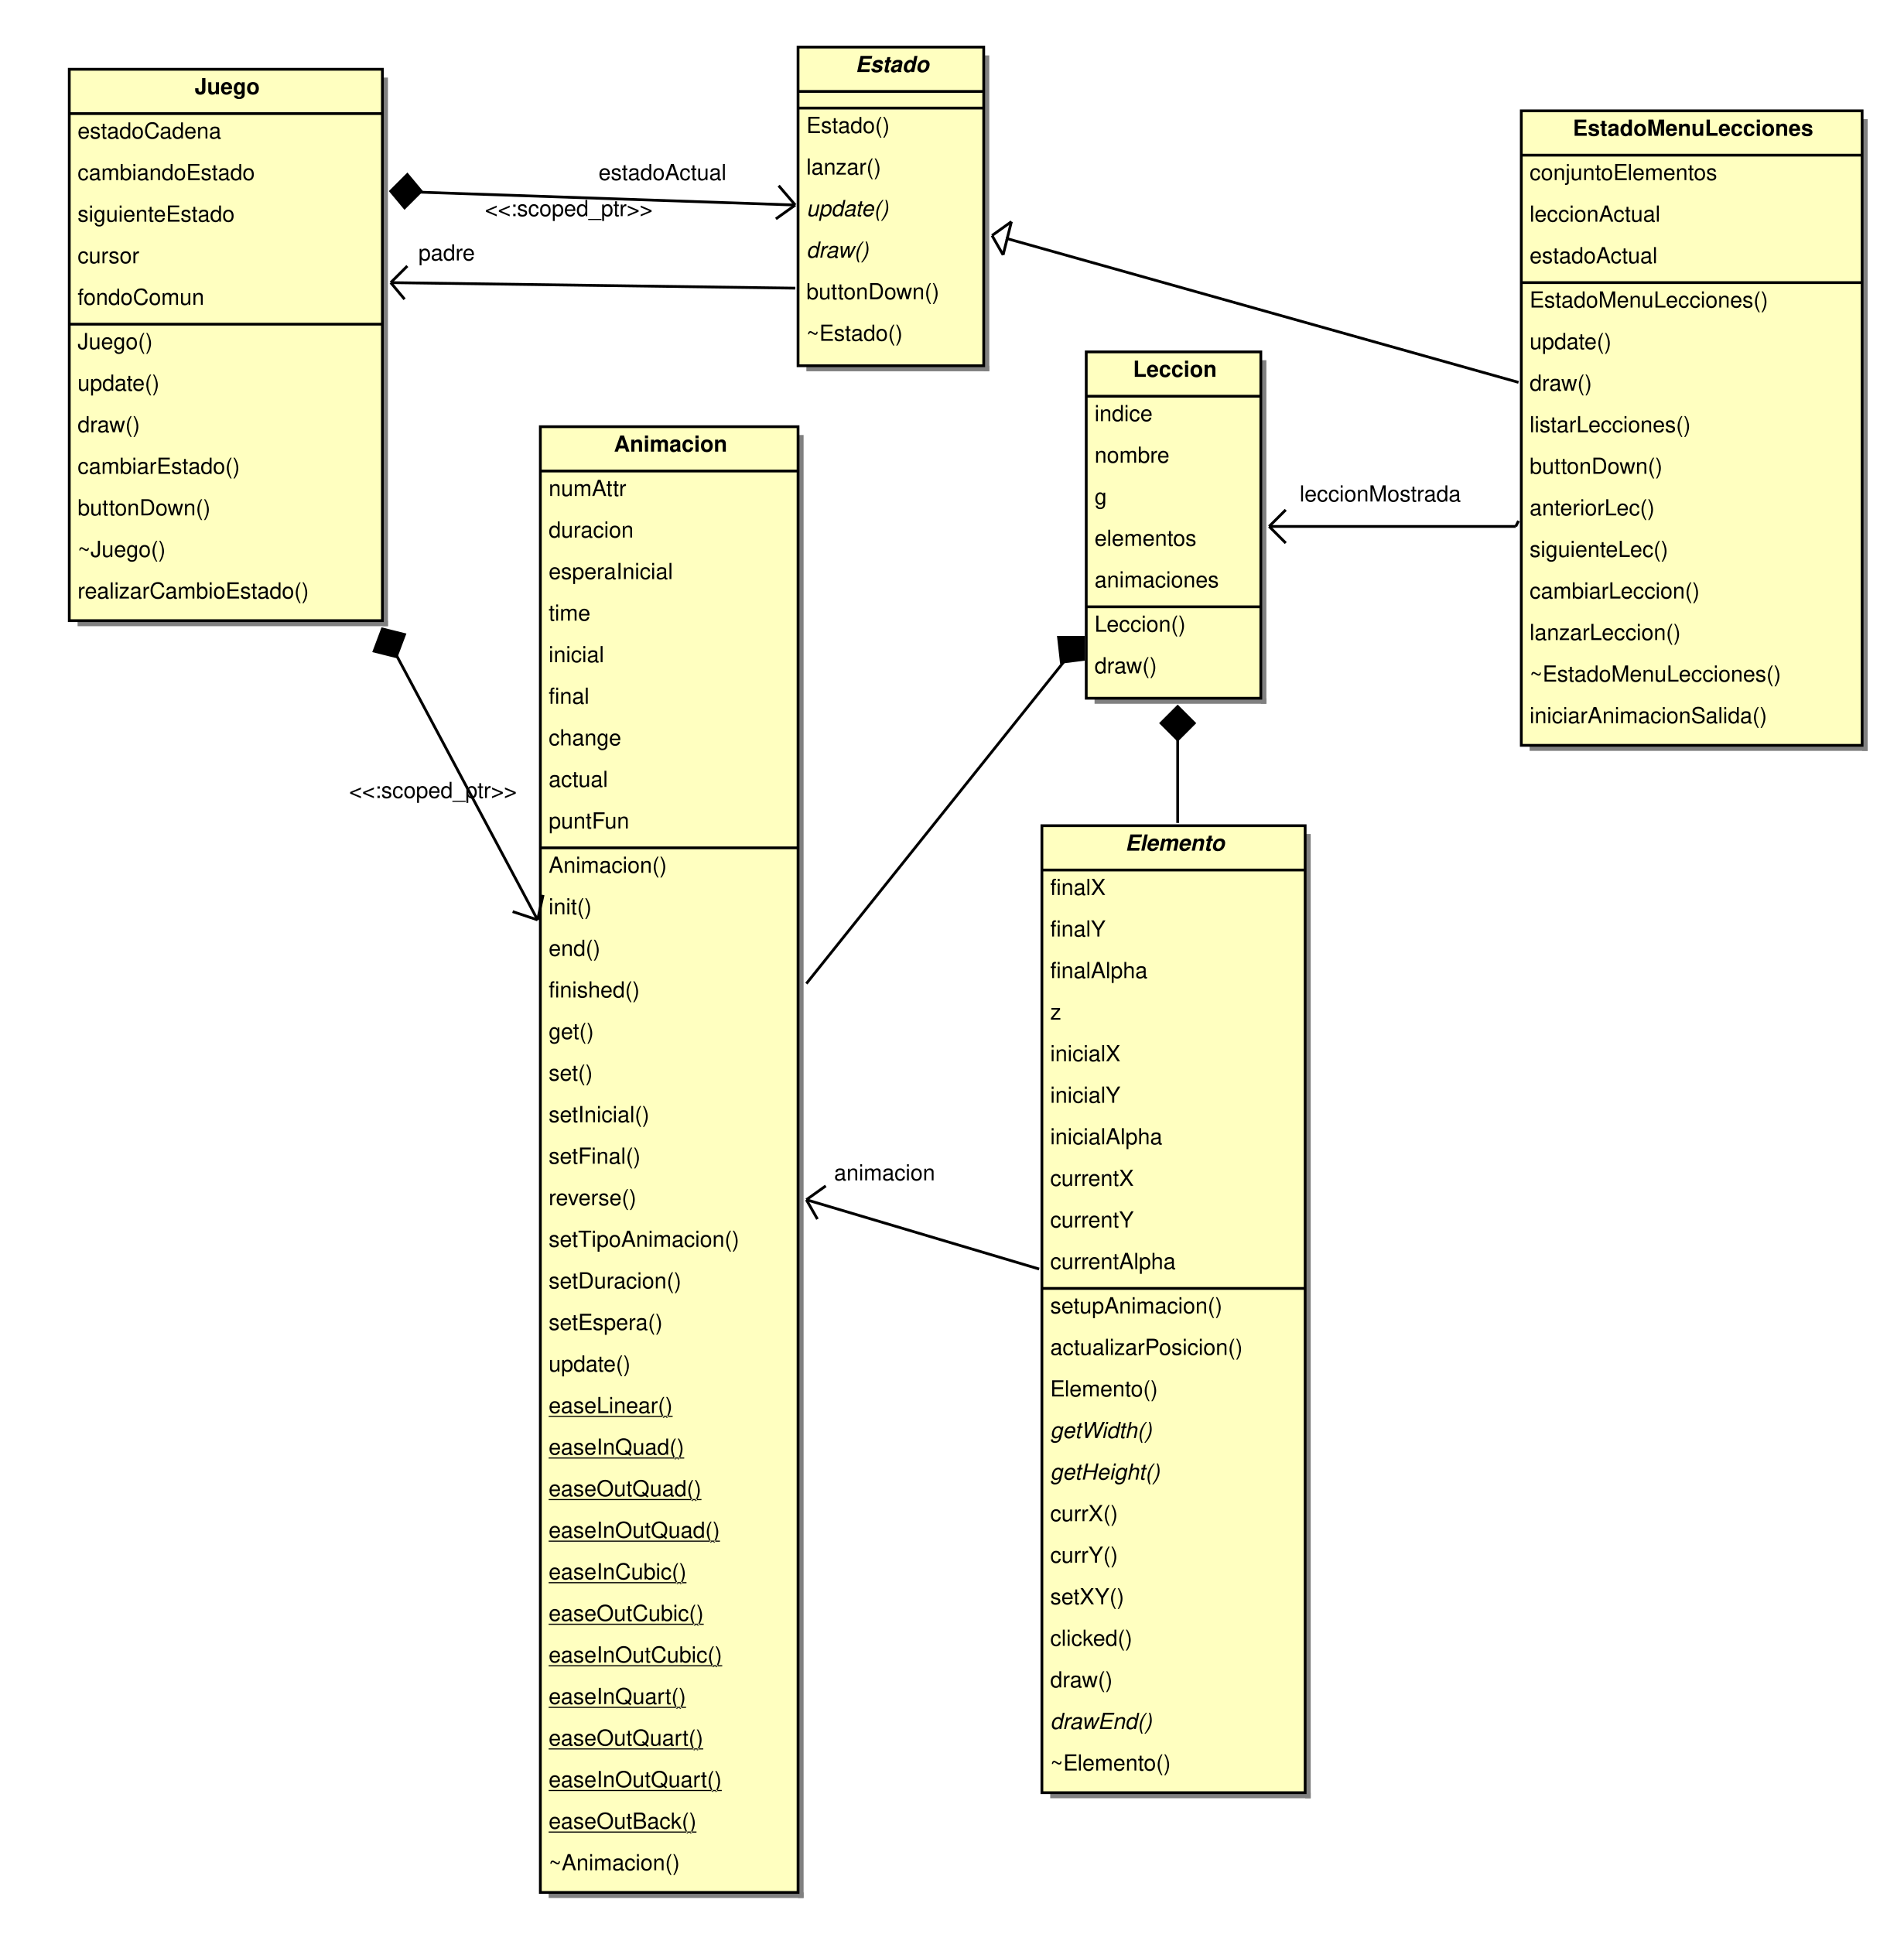
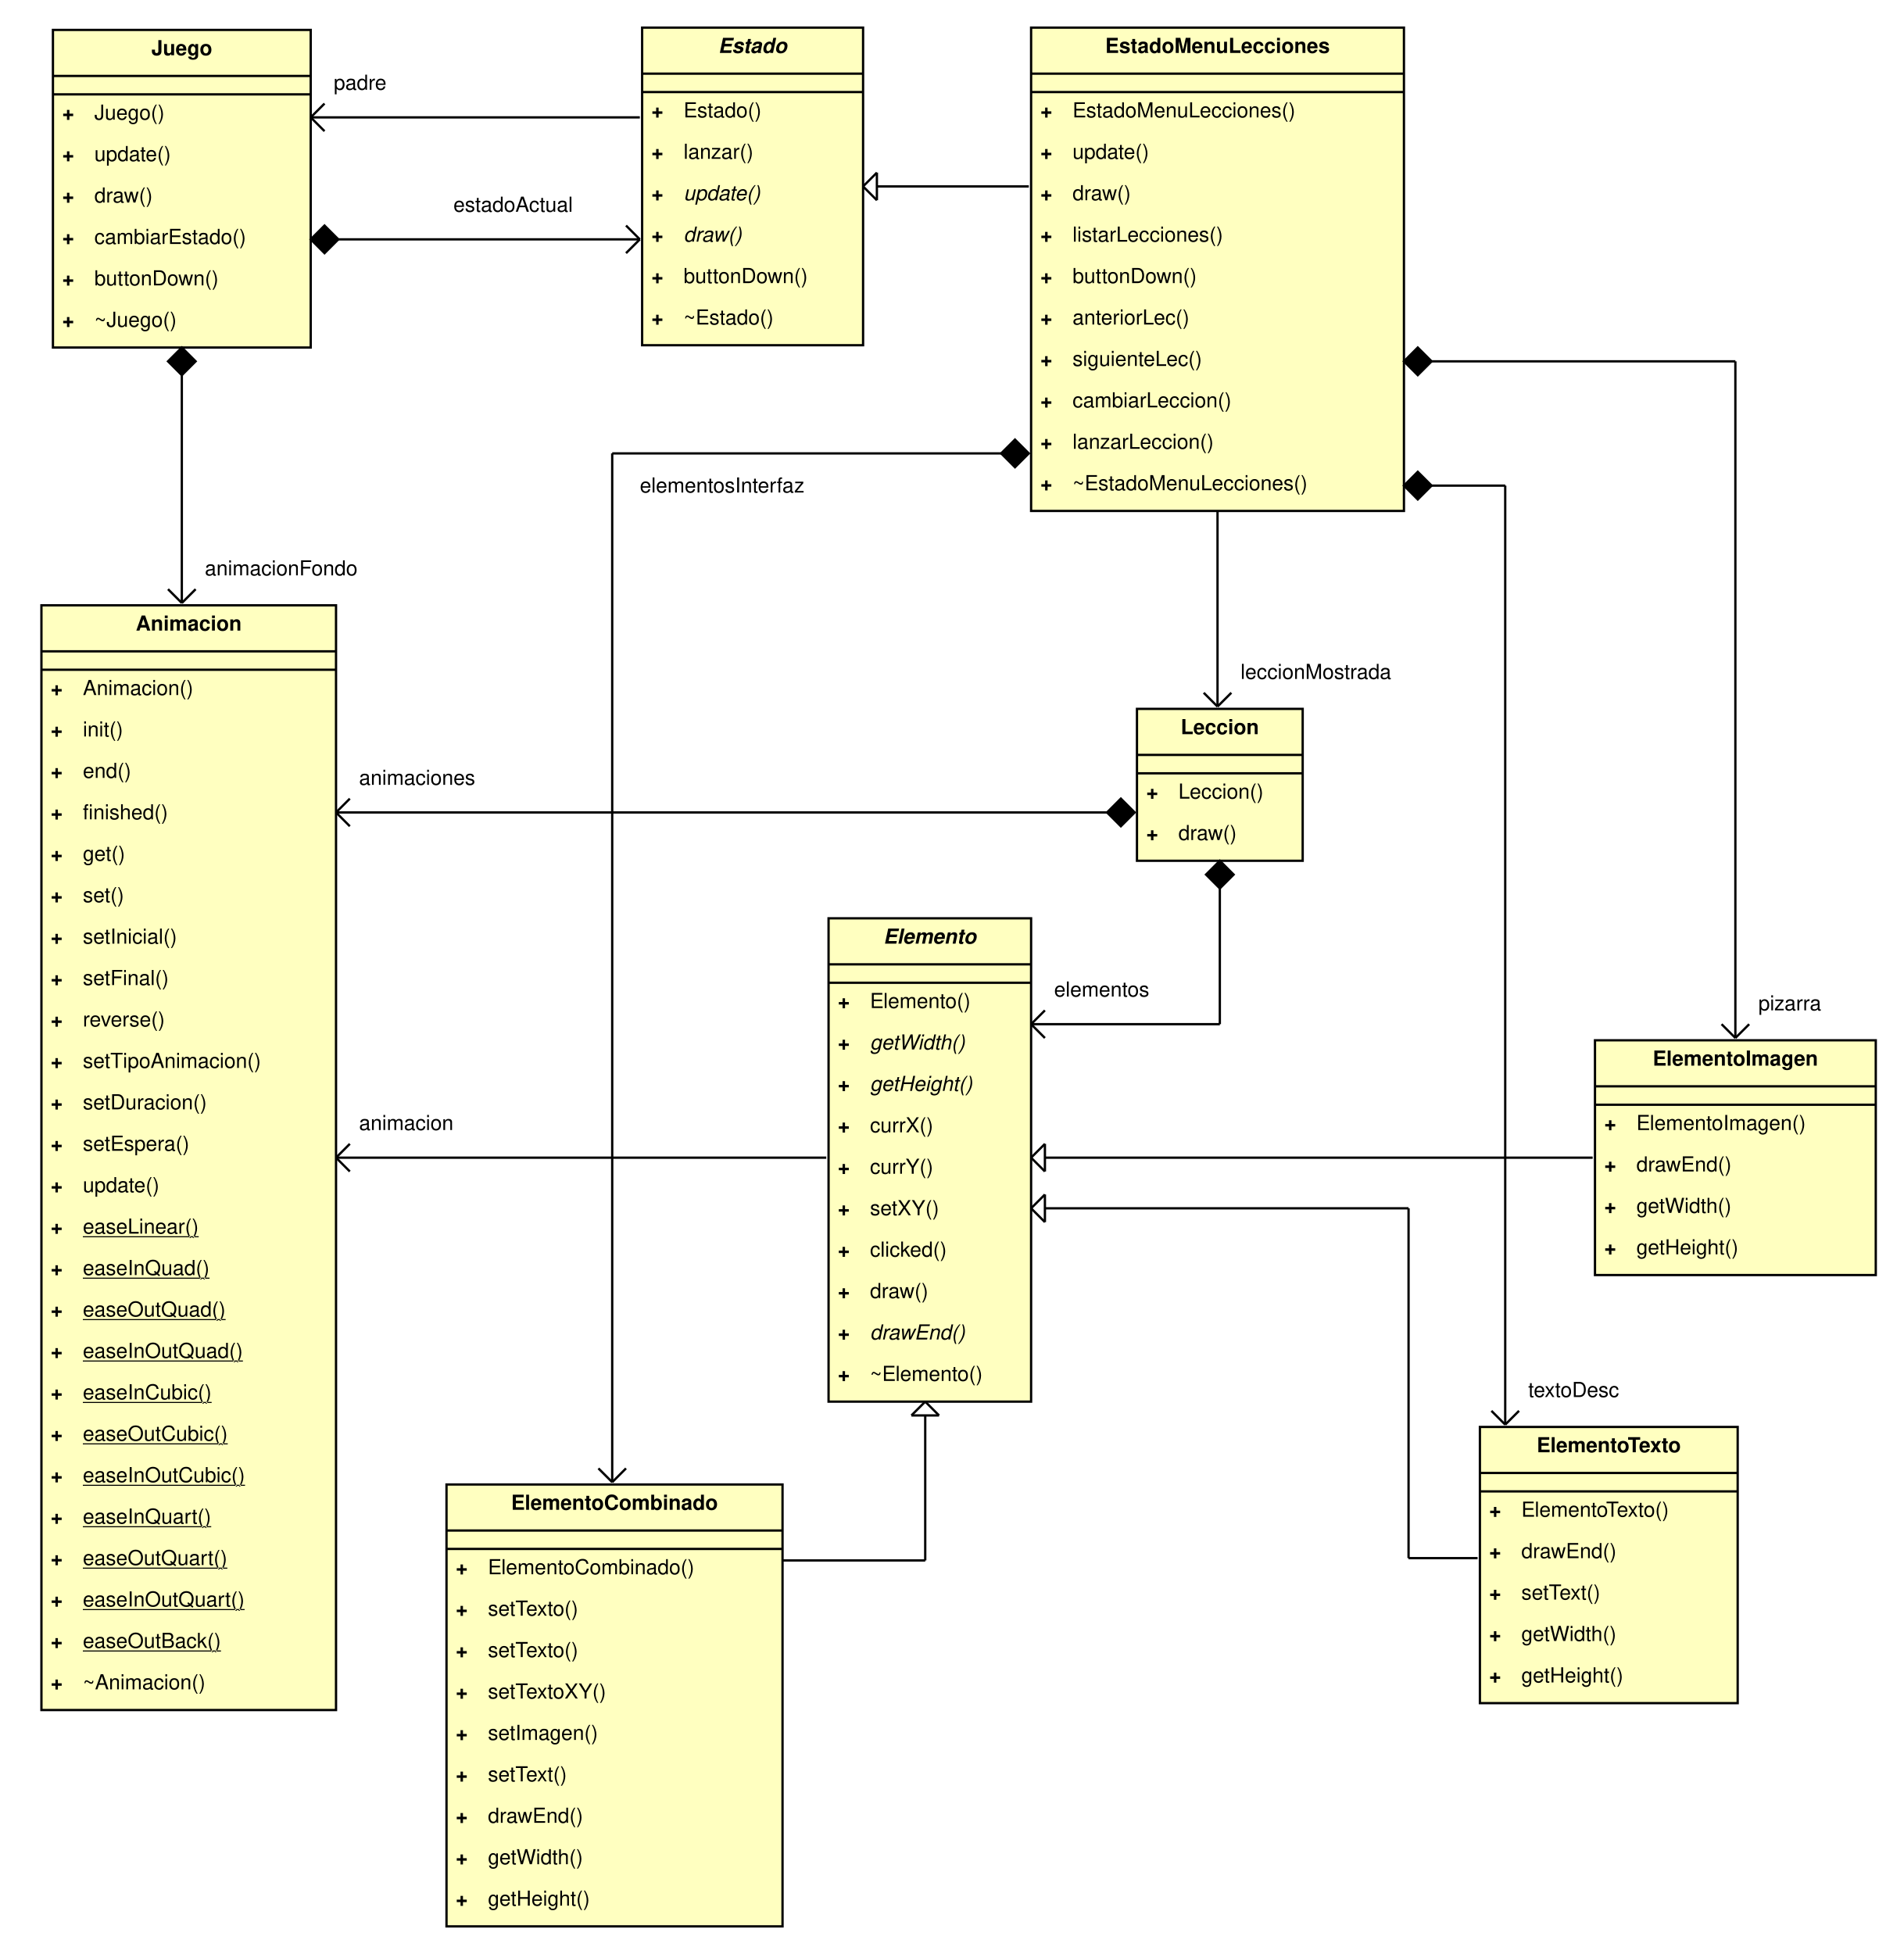
- <svg xmlns="http://www.w3.org/2000/svg" width="687" height="698" version="1.1">
-   <g>
-     <rect fill="#808080" stroke="none" stroke-opacity="1" x="138" y="28" width="2" height="198" />
-     <rect fill="#808080" stroke="none" stroke-opacity="1" x="28" y="224" width="112" height="2" />
-     <rect fill="#ffffc0" stroke="black" stroke-width="1" stroke-opacity="1" x="25" y="25" width="113" height="199" />
-     <text font-family="Helvetica" font-size="8" fill="#000000" xml:space="preserve" font-weight="bold" text-anchor="middle" x="82" y="34">Juego</text>
-     <line stroke="black" stroke-opacity="1" x1="25" y1="41" x2="138" y2="41" />
-     <text font-family="Helvetica" font-size="8" fill="#000000" xml:space="preserve" x="28" y="50">estadoCadena</text>
-     <text font-family="Helvetica" font-size="8" fill="#000000" xml:space="preserve" x="28" y="65">cambiandoEstado</text>
-     <text font-family="Helvetica" font-size="8" fill="#000000" xml:space="preserve" x="28" y="80">siguienteEstado</text>
-     <text font-family="Helvetica" font-size="8" fill="#000000" xml:space="preserve" x="28" y="95">cursor</text>
-     <text font-family="Helvetica" font-size="8" fill="#000000" xml:space="preserve" x="28" y="110">fondoComun</text>
-     <line stroke="black" stroke-opacity="1" x1="25" y1="117" x2="138" y2="117" />
-     <text font-family="Helvetica" font-size="8" fill="#000000" xml:space="preserve" x="28" y="126">Juego()</text>
-     <text font-family="Helvetica" font-size="8" fill="#000000" xml:space="preserve" x="28" y="141">update()</text>
-     <text font-family="Helvetica" font-size="8" fill="#000000" xml:space="preserve" x="28" y="156">draw()</text>
-     <text font-family="Helvetica" font-size="8" fill="#000000" xml:space="preserve" x="28" y="171">cambiarEstado()</text>
-     <text font-family="Helvetica" font-size="8" fill="#000000" xml:space="preserve" x="28" y="186">buttonDown()</text>
-     <text font-family="Helvetica" font-size="8" fill="#000000" xml:space="preserve" x="28" y="201">~Juego()</text>
-     <text font-family="Helvetica" font-size="8" fill="#000000" xml:space="preserve" x="28" y="216">realizarCambioEstado()</text>
-   </g>
-   <g>
-     <rect fill="#808080" stroke="none" stroke-opacity="1" x="355" y="20" width="2" height="114" />
-     <rect fill="#808080" stroke="none" stroke-opacity="1" x="291" y="132" width="66" height="2" />
-     <rect fill="#ffffc0" stroke="black" stroke-width="1" stroke-opacity="1" x="288" y="17" width="67" height="115" />
-     <text font-family="Helvetica" font-size="8" fill="#000000" xml:space="preserve" font-weight="bold" font-style="italic" text-anchor="middle" x="322" y="26">Estado</text>
-     <line stroke="black" stroke-opacity="1" x1="288" y1="33" x2="355" y2="33" />
-     <line stroke="black" stroke-opacity="1" x1="288" y1="39" x2="355" y2="39" />
-     <text font-family="Helvetica" font-size="8" fill="#000000" xml:space="preserve" x="291" y="48">Estado()</text>
-     <text font-family="Helvetica" font-size="8" fill="#000000" xml:space="preserve" x="291" y="63">lanzar()</text>
-     <text font-family="Helvetica" font-size="8" fill="#000000" xml:space="preserve" font-style="italic" x="291" y="78">update()</text>
-     <text font-family="Helvetica" font-size="8" fill="#000000" xml:space="preserve" font-style="italic" x="291" y="93">draw()</text>
-     <text font-family="Helvetica" font-size="8" fill="#000000" xml:space="preserve" x="291" y="108">buttonDown()</text>
-     <text font-family="Helvetica" font-size="8" fill="#000000" xml:space="preserve" x="291" y="123">~Estado()</text>
-   </g>
-   <g>
-     <line stroke="black" stroke-opacity="1" x1="141" y1="102" x2="146" y2="108" />
-     <line stroke="black" stroke-opacity="1" x1="141" y1="102" x2="147" y2="96" />
-     <line stroke="black" stroke-opacity="1" x1="287" y1="104" x2="141" y2="102" />
-   </g>
-   <g>
-     <line stroke="black" stroke-opacity="1" x1="287" y1="74" x2="281" y2="67" />
-     <line stroke="black" stroke-opacity="1" x1="287" y1="74" x2="280" y2="79" />
-     <line stroke="black" stroke-opacity="1" x1="141" y1="69" x2="287" y2="74" />
-     <polygon fill="#000000" stroke="black" stroke-opacity="1" points="141,69 147,63 152,69 146,75" />
-   </g>
-   <g>
-     <text font-family="Helvetica" font-size="8" fill="#000000" xml:space="preserve" x="175" y="78">&lt;&lt;:scoped_ptr&gt;&gt;</text>
-   </g>
-   <g>
-     <rect fill="#808080" stroke="none" stroke-opacity="1" x="672" y="43" width="2" height="228" />
-     <rect fill="#808080" stroke="none" stroke-opacity="1" x="552" y="269" width="122" height="2" />
-     <rect fill="#ffffc0" stroke="black" stroke-width="1" stroke-opacity="1" x="549" y="40" width="123" height="229" />
-     <text font-family="Helvetica" font-size="8" fill="#000000" xml:space="preserve" font-weight="bold" text-anchor="middle" x="611" y="49">EstadoMenuLecciones</text>
-     <line stroke="black" stroke-opacity="1" x1="549" y1="56" x2="672" y2="56" />
-     <text font-family="Helvetica" font-size="8" fill="#000000" xml:space="preserve" x="552" y="65">conjuntoElementos</text>
-     <text font-family="Helvetica" font-size="8" fill="#000000" xml:space="preserve" x="552" y="80">leccionActual</text>
-     <text font-family="Helvetica" font-size="8" fill="#000000" xml:space="preserve" x="552" y="95">estadoActual</text>
-     <line stroke="black" stroke-opacity="1" x1="549" y1="102" x2="672" y2="102" />
-     <text font-family="Helvetica" font-size="8" fill="#000000" xml:space="preserve" x="552" y="111">EstadoMenuLecciones()</text>
-     <text font-family="Helvetica" font-size="8" fill="#000000" xml:space="preserve" x="552" y="126">update()</text>
-     <text font-family="Helvetica" font-size="8" fill="#000000" xml:space="preserve" x="552" y="141">draw()</text>
-     <text font-family="Helvetica" font-size="8" fill="#000000" xml:space="preserve" x="552" y="156">listarLecciones()</text>
-     <text font-family="Helvetica" font-size="8" fill="#000000" xml:space="preserve" x="552" y="171">buttonDown()</text>
-     <text font-family="Helvetica" font-size="8" fill="#000000" xml:space="preserve" x="552" y="186">anteriorLec()</text>
-     <text font-family="Helvetica" font-size="8" fill="#000000" xml:space="preserve" x="552" y="201">siguienteLec()</text>
-     <text font-family="Helvetica" font-size="8" fill="#000000" xml:space="preserve" x="552" y="216">cambiarLeccion()</text>
-     <text font-family="Helvetica" font-size="8" fill="#000000" xml:space="preserve" x="552" y="231">lanzarLeccion()</text>
-     <text font-family="Helvetica" font-size="8" fill="#000000" xml:space="preserve" x="552" y="246">~EstadoMenuLecciones()</text>
-     <text font-family="Helvetica" font-size="8" fill="#000000" xml:space="preserve" x="552" y="261">iniciarAnimacionSalida()</text>
-   </g>
-   <g>
-     <line stroke="black" stroke-opacity="1" x1="548" y1="138" x2="363" y2="86" />
-     <line stroke="black" stroke-opacity="1" x1="358" y1="85" x2="362" y2="92" />
-     <line stroke="black" stroke-opacity="1" x1="358" y1="85" x2="365" y2="80" />
-     <line stroke="black" stroke-opacity="1" x1="362" y1="92" x2="365" y2="80" />
-   </g>
-   <g>
-     <text font-family="Helvetica" font-size="8" fill="#000000" xml:space="preserve" x="469" y="181">leccionMostrada</text>
-   </g>
-   <g>
-     <text font-family="Helvetica" font-size="8" fill="#000000" xml:space="preserve" x="216" y="65">estadoActual</text>
-   </g>
-   <g>
-     <text font-family="Helvetica" font-size="8" fill="#000000" xml:space="preserve" x="301" y="426">animacion</text>
-   </g>
-   <g>
-     <text font-family="Helvetica" font-size="8" fill="#000000" xml:space="preserve" x="201" y="324">animacionFondo</text>
-   </g>
-   <g>
-     <text font-family="Helvetica" font-size="8" fill="#000000" xml:space="preserve" x="151" y="94">padre</text>
-   </g>
-   <g>
-     <rect fill="#808080" stroke="none" stroke-opacity="1" x="455" y="130" width="2" height="124" />
-     <rect fill="#808080" stroke="none" stroke-opacity="1" x="395" y="252" width="62" height="2" />
-     <rect fill="#ffffc0" stroke="black" stroke-width="1" stroke-opacity="1" x="392" y="127" width="63" height="125" />
-     <text font-family="Helvetica" font-size="8" fill="#000000" xml:space="preserve" font-weight="bold" text-anchor="middle" x="424" y="136">Leccion</text>
-     <line stroke="black" stroke-opacity="1" x1="392" y1="143" x2="455" y2="143" />
-     <text font-family="Helvetica" font-size="8" fill="#000000" xml:space="preserve" x="395" y="152">indice</text>
-     <text font-family="Helvetica" font-size="8" fill="#000000" xml:space="preserve" x="395" y="167">nombre</text>
-     <text font-family="Helvetica" font-size="8" fill="#000000" xml:space="preserve" x="395" y="182">g</text>
-     <text font-family="Helvetica" font-size="8" fill="#000000" xml:space="preserve" x="395" y="197">elementos</text>
-     <text font-family="Helvetica" font-size="8" fill="#000000" xml:space="preserve" x="395" y="212">animaciones</text>
-     <line stroke="black" stroke-opacity="1" x1="392" y1="219" x2="455" y2="219" />
-     <text font-family="Helvetica" font-size="8" fill="#000000" xml:space="preserve" x="395" y="228">Leccion()</text>
-     <text font-family="Helvetica" font-size="8" fill="#000000" xml:space="preserve" x="395" y="243">draw()</text>
-   </g>
-   <g>
-     <line stroke="black" stroke-opacity="1" x1="548" y1="188" x2="547" y2="190" />
-   </g>
-   <g>
-     <line stroke="black" stroke-opacity="1" x1="458" y1="190" x2="464" y2="196" />
-     <line stroke="black" stroke-opacity="1" x1="458" y1="190" x2="464" y2="184" />
-     <line stroke="black" stroke-opacity="1" x1="547" y1="190" x2="458" y2="190" />
-   </g>
-   <g>
-     <rect fill="#808080" stroke="none" stroke-opacity="1" x="471" y="301" width="2" height="348" />
-     <rect fill="#808080" stroke="none" stroke-opacity="1" x="379" y="647" width="94" height="2" />
-     <rect fill="#ffffc0" stroke="black" stroke-width="1" stroke-opacity="1" x="376" y="298" width="95" height="349" />
-     <text font-family="Helvetica" font-size="8" fill="#000000" xml:space="preserve" font-weight="bold" font-style="italic" text-anchor="middle" x="424" y="307">Elemento</text>
-     <line stroke="black" stroke-opacity="1" x1="376" y1="314" x2="471" y2="314" />
-     <text font-family="Helvetica" font-size="8" fill="#000000" xml:space="preserve" x="379" y="323">finalX</text>
-     <text font-family="Helvetica" font-size="8" fill="#000000" xml:space="preserve" x="379" y="338">finalY</text>
-     <text font-family="Helvetica" font-size="8" fill="#000000" xml:space="preserve" x="379" y="353">finalAlpha</text>
-     <text font-family="Helvetica" font-size="8" fill="#000000" xml:space="preserve" x="379" y="368">z</text>
-     <text font-family="Helvetica" font-size="8" fill="#000000" xml:space="preserve" x="379" y="383">inicialX</text>
-     <text font-family="Helvetica" font-size="8" fill="#000000" xml:space="preserve" x="379" y="398">inicialY</text>
-     <text font-family="Helvetica" font-size="8" fill="#000000" xml:space="preserve" x="379" y="413">inicialAlpha</text>
-     <text font-family="Helvetica" font-size="8" fill="#000000" xml:space="preserve" x="379" y="428">currentX</text>
-     <text font-family="Helvetica" font-size="8" fill="#000000" xml:space="preserve" x="379" y="443">currentY</text>
-     <text font-family="Helvetica" font-size="8" fill="#000000" xml:space="preserve" x="379" y="458">currentAlpha</text>
-     <line stroke="black" stroke-opacity="1" x1="376" y1="465" x2="471" y2="465" />
-     <text font-family="Helvetica" font-size="8" fill="#000000" xml:space="preserve" x="379" y="474">setupAnimacion()</text>
-     <text font-family="Helvetica" font-size="8" fill="#000000" xml:space="preserve" x="379" y="489">actualizarPosicion()</text>
-     <text font-family="Helvetica" font-size="8" fill="#000000" xml:space="preserve" x="379" y="504">Elemento()</text>
-     <text font-family="Helvetica" font-size="8" fill="#000000" xml:space="preserve" font-style="italic" x="379" y="519">getWidth()</text>
-     <text font-family="Helvetica" font-size="8" fill="#000000" xml:space="preserve" font-style="italic" x="379" y="534">getHeight()</text>
-     <text font-family="Helvetica" font-size="8" fill="#000000" xml:space="preserve" x="379" y="549">currX()</text>
-     <text font-family="Helvetica" font-size="8" fill="#000000" xml:space="preserve" x="379" y="564">currY()</text>
-     <text font-family="Helvetica" font-size="8" fill="#000000" xml:space="preserve" x="379" y="579">setXY()</text>
-     <text font-family="Helvetica" font-size="8" fill="#000000" xml:space="preserve" x="379" y="594">clicked()</text>
-     <text font-family="Helvetica" font-size="8" fill="#000000" xml:space="preserve" x="379" y="609">draw()</text>
-     <text font-family="Helvetica" font-size="8" fill="#000000" xml:space="preserve" font-style="italic" x="379" y="624">drawEnd()</text>
-     <text font-family="Helvetica" font-size="8" fill="#000000" xml:space="preserve" x="379" y="639">~Elemento()</text>
-   </g>
-   <g>
-     <line stroke="black" stroke-opacity="1" x1="425" y1="255" x2="425" y2="297" />
-     <polygon fill="#000000" stroke="black" stroke-opacity="1" points="425,255 431,261 425,267 419,261" />
-   </g>
-   <g>
-     <rect fill="#808080" stroke="none" stroke-opacity="1" x="288" y="157" width="2" height="528" />
-     <rect fill="#808080" stroke="none" stroke-opacity="1" x="198" y="683" width="92" height="2" />
-     <rect fill="#ffffc0" stroke="black" stroke-width="1" stroke-opacity="1" x="195" y="154" width="93" height="529" />
-     <text font-family="Helvetica" font-size="8" fill="#000000" xml:space="preserve" font-weight="bold" text-anchor="middle" x="242" y="163">Animacion</text>
-     <line stroke="black" stroke-opacity="1" x1="195" y1="170" x2="288" y2="170" />
-     <text font-family="Helvetica" font-size="8" fill="#000000" xml:space="preserve" x="198" y="179">numAttr</text>
-     <text font-family="Helvetica" font-size="8" fill="#000000" xml:space="preserve" x="198" y="194">duracion</text>
-     <text font-family="Helvetica" font-size="8" fill="#000000" xml:space="preserve" x="198" y="209">esperaInicial</text>
-     <text font-family="Helvetica" font-size="8" fill="#000000" xml:space="preserve" x="198" y="224">time</text>
-     <text font-family="Helvetica" font-size="8" fill="#000000" xml:space="preserve" x="198" y="239">inicial</text>
-     <text font-family="Helvetica" font-size="8" fill="#000000" xml:space="preserve" x="198" y="254">final</text>
-     <text font-family="Helvetica" font-size="8" fill="#000000" xml:space="preserve" x="198" y="269">change</text>
-     <text font-family="Helvetica" font-size="8" fill="#000000" xml:space="preserve" x="198" y="284">actual</text>
-     <text font-family="Helvetica" font-size="8" fill="#000000" xml:space="preserve" x="198" y="299">puntFun</text>
-     <line stroke="black" stroke-opacity="1" x1="195" y1="306" x2="288" y2="306" />
-     <text font-family="Helvetica" font-size="8" fill="#000000" xml:space="preserve" x="198" y="315">Animacion()</text>
-     <text font-family="Helvetica" font-size="8" fill="#000000" xml:space="preserve" x="198" y="330">init()</text>
-     <text font-family="Helvetica" font-size="8" fill="#000000" xml:space="preserve" x="198" y="345">end()</text>
-     <text font-family="Helvetica" font-size="8" fill="#000000" xml:space="preserve" x="198" y="360">finished()</text>
-     <text font-family="Helvetica" font-size="8" fill="#000000" xml:space="preserve" x="198" y="375">get()</text>
-     <text font-family="Helvetica" font-size="8" fill="#000000" xml:space="preserve" x="198" y="390">set()</text>
-     <text font-family="Helvetica" font-size="8" fill="#000000" xml:space="preserve" x="198" y="405">setInicial()</text>
-     <text font-family="Helvetica" font-size="8" fill="#000000" xml:space="preserve" x="198" y="420">setFinal()</text>
-     <text font-family="Helvetica" font-size="8" fill="#000000" xml:space="preserve" x="198" y="435">reverse()</text>
-     <text font-family="Helvetica" font-size="8" fill="#000000" xml:space="preserve" x="198" y="450">setTipoAnimacion()</text>
-     <text font-family="Helvetica" font-size="8" fill="#000000" xml:space="preserve" x="198" y="465">setDuracion()</text>
-     <text font-family="Helvetica" font-size="8" fill="#000000" xml:space="preserve" x="198" y="480">setEspera()</text>
-     <text font-family="Helvetica" font-size="8" fill="#000000" xml:space="preserve" x="198" y="495">update()</text>
-     <text font-family="Helvetica" font-size="8" fill="#000000" xml:space="preserve" text-decoration="underline" x="198" y="510">easeLinear()</text>
-     <text font-family="Helvetica" font-size="8" fill="#000000" xml:space="preserve" text-decoration="underline" x="198" y="525">easeInQuad()</text>
-     <text font-family="Helvetica" font-size="8" fill="#000000" xml:space="preserve" text-decoration="underline" x="198" y="540">easeOutQuad()</text>
-     <text font-family="Helvetica" font-size="8" fill="#000000" xml:space="preserve" text-decoration="underline" x="198" y="555">easeInOutQuad()</text>
-     <text font-family="Helvetica" font-size="8" fill="#000000" xml:space="preserve" text-decoration="underline" x="198" y="570">easeInCubic()</text>
-     <text font-family="Helvetica" font-size="8" fill="#000000" xml:space="preserve" text-decoration="underline" x="198" y="585">easeOutCubic()</text>
-     <text font-family="Helvetica" font-size="8" fill="#000000" xml:space="preserve" text-decoration="underline" x="198" y="600">easeInOutCubic()</text>
-     <text font-family="Helvetica" font-size="8" fill="#000000" xml:space="preserve" text-decoration="underline" x="198" y="615">easeInQuart()</text>
-     <text font-family="Helvetica" font-size="8" fill="#000000" xml:space="preserve" text-decoration="underline" x="198" y="630">easeOutQuart()</text>
-     <text font-family="Helvetica" font-size="8" fill="#000000" xml:space="preserve" text-decoration="underline" x="198" y="645">easeInOutQuart()</text>
-     <text font-family="Helvetica" font-size="8" fill="#000000" xml:space="preserve" text-decoration="underline" x="198" y="660">easeOutBack()</text>
-     <text font-family="Helvetica" font-size="8" fill="#000000" xml:space="preserve" x="198" y="675">~Animacion()</text>
-   </g>
-   <g>
-     <line stroke="black" stroke-opacity="1" x1="391" y1="230" x2="291" y2="355" />
-     <polygon fill="#000000" stroke="black" stroke-opacity="1" points="391,230 391,238 383,239 382,230" />
-   </g>
-   <g>
-     <line stroke="black" stroke-opacity="1" x1="291" y1="433" x2="295" y2="440" />
-     <line stroke="black" stroke-opacity="1" x1="291" y1="433" x2="298" y2="428" />
-     <line stroke="black" stroke-opacity="1" x1="375" y1="458" x2="291" y2="433" />
-   </g>
-   <g>
-     <text font-family="Helvetica" font-size="8" fill="#000000" xml:space="preserve" x="126" y="288">&lt;&lt;:scoped_ptr&gt;&gt;</text>
-   </g>
-   <g>
-     <line stroke="black" stroke-opacity="1" x1="194" y1="332" x2="196" y2="323" />
-     <line stroke="black" stroke-opacity="1" x1="194" y1="332" x2="185" y2="329" />
-     <line stroke="black" stroke-opacity="1" x1="138" y1="227" x2="194" y2="332" />
-     <polygon fill="#000000" stroke="black" stroke-opacity="1" points="138,227 146,229 143,237 135,235" />
+ <svg xmlns="http://www.w3.org/2000/svg" width="827" height="849" version="1.1">
+   <g>
+     <rect fill="#ffffc0" stroke="black" stroke-width="1" stroke-opacity="1" x="23" y="13" width="112" height="138" />
+     <text font-family="Helvetica" font-size="9" fill="#000000" xml:space="preserve" font-weight="bold" text-anchor="middle" x="79" y="24">Juego</text>
+     <line stroke="black" stroke-opacity="1" x1="23" y1="33" x2="135" y2="33" />
+     <line stroke="black" stroke-opacity="1" x1="23" y1="41" x2="135" y2="41" />
+     <text font-family="Helvetica" font-size="9" fill="#000000" xml:space="preserve" font-weight="bold" x="27" y="52">+</text>
+     <text font-family="Helvetica" font-size="9" fill="#000000" xml:space="preserve" x="41" y="52">Juego()</text>
+     <text font-family="Helvetica" font-size="9" fill="#000000" xml:space="preserve" font-weight="bold" x="27" y="70">+</text>
+     <text font-family="Helvetica" font-size="9" fill="#000000" xml:space="preserve" x="41" y="70">update()</text>
+     <text font-family="Helvetica" font-size="9" fill="#000000" xml:space="preserve" font-weight="bold" x="27" y="88">+</text>
+     <text font-family="Helvetica" font-size="9" fill="#000000" xml:space="preserve" x="41" y="88">draw()</text>
+     <text font-family="Helvetica" font-size="9" fill="#000000" xml:space="preserve" font-weight="bold" x="27" y="106">+</text>
+     <text font-family="Helvetica" font-size="9" fill="#000000" xml:space="preserve" x="41" y="106">cambiarEstado()</text>
+     <text font-family="Helvetica" font-size="9" fill="#000000" xml:space="preserve" font-weight="bold" x="27" y="124">+</text>
+     <text font-family="Helvetica" font-size="9" fill="#000000" xml:space="preserve" x="41" y="124">buttonDown()</text>
+     <text font-family="Helvetica" font-size="9" fill="#000000" xml:space="preserve" font-weight="bold" x="27" y="142">+</text>
+     <text font-family="Helvetica" font-size="9" fill="#000000" xml:space="preserve" x="41" y="142">~Juego()</text>
+   </g>
+   <g>
+     <rect fill="#ffffc0" stroke="black" stroke-width="1" stroke-opacity="1" x="279" y="12" width="96" height="138" />
+     <text font-family="Helvetica" font-size="9" fill="#000000" xml:space="preserve" font-weight="bold" font-style="italic" text-anchor="middle" x="327" y="23">Estado</text>
+     <line stroke="black" stroke-opacity="1" x1="279" y1="32" x2="375" y2="32" />
+     <line stroke="black" stroke-opacity="1" x1="279" y1="40" x2="375" y2="40" />
+     <text font-family="Helvetica" font-size="9" fill="#000000" xml:space="preserve" font-weight="bold" x="283" y="51">+</text>
+     <text font-family="Helvetica" font-size="9" fill="#000000" xml:space="preserve" x="297" y="51">Estado()</text>
+     <text font-family="Helvetica" font-size="9" fill="#000000" xml:space="preserve" font-weight="bold" x="283" y="69">+</text>
+     <text font-family="Helvetica" font-size="9" fill="#000000" xml:space="preserve" x="297" y="69">lanzar()</text>
+     <text font-family="Helvetica" font-size="9" fill="#000000" xml:space="preserve" font-weight="bold" x="283" y="87">+</text>
+     <text font-family="Helvetica" font-size="9" fill="#000000" xml:space="preserve" font-style="italic" x="297" y="87">update()</text>
+     <text font-family="Helvetica" font-size="9" fill="#000000" xml:space="preserve" font-weight="bold" x="283" y="105">+</text>
+     <text font-family="Helvetica" font-size="9" fill="#000000" xml:space="preserve" font-style="italic" x="297" y="105">draw()</text>
+     <text font-family="Helvetica" font-size="9" fill="#000000" xml:space="preserve" font-weight="bold" x="283" y="123">+</text>
+     <text font-family="Helvetica" font-size="9" fill="#000000" xml:space="preserve" x="297" y="123">buttonDown()</text>
+     <text font-family="Helvetica" font-size="9" fill="#000000" xml:space="preserve" font-weight="bold" x="283" y="141">+</text>
+     <text font-family="Helvetica" font-size="9" fill="#000000" xml:space="preserve" x="297" y="141">~Estado()</text>
+   </g>
+   <g>
+     <line stroke="black" stroke-opacity="1" x1="135" y1="51" x2="141" y2="57" />
+     <line stroke="black" stroke-opacity="1" x1="135" y1="51" x2="141" y2="45" />
+     <line stroke="black" stroke-opacity="1" x1="278" y1="51" x2="135" y2="51" />
+   </g>
+   <g>
+     <line stroke="black" stroke-opacity="1" x1="278" y1="104" x2="272" y2="98" />
+     <line stroke="black" stroke-opacity="1" x1="278" y1="104" x2="272" y2="110" />
+     <line stroke="black" stroke-opacity="1" x1="135" y1="104" x2="278" y2="104" />
+     <polygon fill="#000000" stroke="black" stroke-opacity="1" points="135,104 141,98 147,104 141,110" />
+   </g>
+   <g>
+     <rect fill="#ffffc0" stroke="black" stroke-width="1" stroke-opacity="1" x="448" y="12" width="162" height="210" />
+     <text font-family="Helvetica" font-size="9" fill="#000000" xml:space="preserve" font-weight="bold" text-anchor="middle" x="529" y="23">EstadoMenuLecciones</text>
+     <line stroke="black" stroke-opacity="1" x1="448" y1="32" x2="610" y2="32" />
+     <line stroke="black" stroke-opacity="1" x1="448" y1="40" x2="610" y2="40" />
+     <text font-family="Helvetica" font-size="9" fill="#000000" xml:space="preserve" font-weight="bold" x="452" y="51">+</text>
+     <text font-family="Helvetica" font-size="9" fill="#000000" xml:space="preserve" x="466" y="51">EstadoMenuLecciones()</text>
+     <text font-family="Helvetica" font-size="9" fill="#000000" xml:space="preserve" font-weight="bold" x="452" y="69">+</text>
+     <text font-family="Helvetica" font-size="9" fill="#000000" xml:space="preserve" x="466" y="69">update()</text>
+     <text font-family="Helvetica" font-size="9" fill="#000000" xml:space="preserve" font-weight="bold" x="452" y="87">+</text>
+     <text font-family="Helvetica" font-size="9" fill="#000000" xml:space="preserve" x="466" y="87">draw()</text>
+     <text font-family="Helvetica" font-size="9" fill="#000000" xml:space="preserve" font-weight="bold" x="452" y="105">+</text>
+     <text font-family="Helvetica" font-size="9" fill="#000000" xml:space="preserve" x="466" y="105">listarLecciones()</text>
+     <text font-family="Helvetica" font-size="9" fill="#000000" xml:space="preserve" font-weight="bold" x="452" y="123">+</text>
+     <text font-family="Helvetica" font-size="9" fill="#000000" xml:space="preserve" x="466" y="123">buttonDown()</text>
+     <text font-family="Helvetica" font-size="9" fill="#000000" xml:space="preserve" font-weight="bold" x="452" y="141">+</text>
+     <text font-family="Helvetica" font-size="9" fill="#000000" xml:space="preserve" x="466" y="141">anteriorLec()</text>
+     <text font-family="Helvetica" font-size="9" fill="#000000" xml:space="preserve" font-weight="bold" x="452" y="159">+</text>
+     <text font-family="Helvetica" font-size="9" fill="#000000" xml:space="preserve" x="466" y="159">siguienteLec()</text>
+     <text font-family="Helvetica" font-size="9" fill="#000000" xml:space="preserve" font-weight="bold" x="452" y="177">+</text>
+     <text font-family="Helvetica" font-size="9" fill="#000000" xml:space="preserve" x="466" y="177">cambiarLeccion()</text>
+     <text font-family="Helvetica" font-size="9" fill="#000000" xml:space="preserve" font-weight="bold" x="452" y="195">+</text>
+     <text font-family="Helvetica" font-size="9" fill="#000000" xml:space="preserve" x="466" y="195">lanzarLeccion()</text>
+     <text font-family="Helvetica" font-size="9" fill="#000000" xml:space="preserve" font-weight="bold" x="452" y="213">+</text>
+     <text font-family="Helvetica" font-size="9" fill="#000000" xml:space="preserve" x="466" y="213">~EstadoMenuLecciones()</text>
+   </g>
+   <g>
+     <line stroke="black" stroke-opacity="1" x1="447" y1="81" x2="381" y2="81" />
+     <line stroke="black" stroke-opacity="1" x1="375" y1="81" x2="381" y2="87" />
+     <line stroke="black" stroke-opacity="1" x1="375" y1="81" x2="381" y2="75" />
+     <line stroke="black" stroke-opacity="1" x1="381" y1="87" x2="381" y2="75" />
+   </g>
+   <g>
+     <text font-family="Helvetica" font-size="9" fill="#000000" xml:space="preserve" x="539" y="295">leccionMostrada</text>
+   </g>
+   <g>
+     <text font-family="Helvetica" font-size="9" fill="#000000" xml:space="preserve" x="764" y="439">pizarra</text>
+   </g>
+   <g>
+     <text font-family="Helvetica" font-size="9" fill="#000000" xml:space="preserve" x="89" y="250">animacionFondo</text>
+   </g>
+   <g>
+     <text font-family="Helvetica" font-size="9" fill="#000000" xml:space="preserve" x="145" y="39">padre</text>
+   </g>
+   <g>
+     <text font-family="Helvetica" font-size="9" fill="#000000" xml:space="preserve" x="197" y="92">estadoActual</text>
+   </g>
+   <g>
+     <text font-family="Helvetica" font-size="9" fill="#000000" xml:space="preserve" x="156" y="491">animacion</text>
+   </g>
+   <g>
+     <text font-family="Helvetica" font-size="9" fill="#000000" xml:space="preserve" x="458" y="433">elementos</text>
+   </g>
+   <g>
+     <text font-family="Helvetica" font-size="9" fill="#000000" xml:space="preserve" x="156" y="341">animaciones</text>
+   </g>
+   <g>
+     <text font-family="Helvetica" font-size="9" fill="#000000" xml:space="preserve" x="664" y="607">textoDesc</text>
+   </g>
+   <g>
+     <text font-family="Helvetica" font-size="9" fill="#000000" xml:space="preserve" x="278" y="214">elementosInterfaz</text>
+   </g>
+   <g>
+     <rect fill="#ffffc0" stroke="black" stroke-width="1" stroke-opacity="1" x="18" y="263" width="128" height="480" />
+     <text font-family="Helvetica" font-size="9" fill="#000000" xml:space="preserve" font-weight="bold" text-anchor="middle" x="82" y="274">Animacion</text>
+     <line stroke="black" stroke-opacity="1" x1="18" y1="283" x2="146" y2="283" />
+     <line stroke="black" stroke-opacity="1" x1="18" y1="291" x2="146" y2="291" />
+     <text font-family="Helvetica" font-size="9" fill="#000000" xml:space="preserve" font-weight="bold" x="22" y="302">+</text>
+     <text font-family="Helvetica" font-size="9" fill="#000000" xml:space="preserve" x="36" y="302">Animacion()</text>
+     <text font-family="Helvetica" font-size="9" fill="#000000" xml:space="preserve" font-weight="bold" x="22" y="320">+</text>
+     <text font-family="Helvetica" font-size="9" fill="#000000" xml:space="preserve" x="36" y="320">init()</text>
+     <text font-family="Helvetica" font-size="9" fill="#000000" xml:space="preserve" font-weight="bold" x="22" y="338">+</text>
+     <text font-family="Helvetica" font-size="9" fill="#000000" xml:space="preserve" x="36" y="338">end()</text>
+     <text font-family="Helvetica" font-size="9" fill="#000000" xml:space="preserve" font-weight="bold" x="22" y="356">+</text>
+     <text font-family="Helvetica" font-size="9" fill="#000000" xml:space="preserve" x="36" y="356">finished()</text>
+     <text font-family="Helvetica" font-size="9" fill="#000000" xml:space="preserve" font-weight="bold" x="22" y="374">+</text>
+     <text font-family="Helvetica" font-size="9" fill="#000000" xml:space="preserve" x="36" y="374">get()</text>
+     <text font-family="Helvetica" font-size="9" fill="#000000" xml:space="preserve" font-weight="bold" x="22" y="392">+</text>
+     <text font-family="Helvetica" font-size="9" fill="#000000" xml:space="preserve" x="36" y="392">set()</text>
+     <text font-family="Helvetica" font-size="9" fill="#000000" xml:space="preserve" font-weight="bold" x="22" y="410">+</text>
+     <text font-family="Helvetica" font-size="9" fill="#000000" xml:space="preserve" x="36" y="410">setInicial()</text>
+     <text font-family="Helvetica" font-size="9" fill="#000000" xml:space="preserve" font-weight="bold" x="22" y="428">+</text>
+     <text font-family="Helvetica" font-size="9" fill="#000000" xml:space="preserve" x="36" y="428">setFinal()</text>
+     <text font-family="Helvetica" font-size="9" fill="#000000" xml:space="preserve" font-weight="bold" x="22" y="446">+</text>
+     <text font-family="Helvetica" font-size="9" fill="#000000" xml:space="preserve" x="36" y="446">reverse()</text>
+     <text font-family="Helvetica" font-size="9" fill="#000000" xml:space="preserve" font-weight="bold" x="22" y="464">+</text>
+     <text font-family="Helvetica" font-size="9" fill="#000000" xml:space="preserve" x="36" y="464">setTipoAnimacion()</text>
+     <text font-family="Helvetica" font-size="9" fill="#000000" xml:space="preserve" font-weight="bold" x="22" y="482">+</text>
+     <text font-family="Helvetica" font-size="9" fill="#000000" xml:space="preserve" x="36" y="482">setDuracion()</text>
+     <text font-family="Helvetica" font-size="9" fill="#000000" xml:space="preserve" font-weight="bold" x="22" y="500">+</text>
+     <text font-family="Helvetica" font-size="9" fill="#000000" xml:space="preserve" x="36" y="500">setEspera()</text>
+     <text font-family="Helvetica" font-size="9" fill="#000000" xml:space="preserve" font-weight="bold" x="22" y="518">+</text>
+     <text font-family="Helvetica" font-size="9" fill="#000000" xml:space="preserve" x="36" y="518">update()</text>
+     <text font-family="Helvetica" font-size="9" fill="#000000" xml:space="preserve" font-weight="bold" x="22" y="536">+</text>
+     <text font-family="Helvetica" font-size="9" fill="#000000" xml:space="preserve" text-decoration="underline" x="36" y="536">easeLinear()</text>
+     <text font-family="Helvetica" font-size="9" fill="#000000" xml:space="preserve" font-weight="bold" x="22" y="554">+</text>
+     <text font-family="Helvetica" font-size="9" fill="#000000" xml:space="preserve" text-decoration="underline" x="36" y="554">easeInQuad()</text>
+     <text font-family="Helvetica" font-size="9" fill="#000000" xml:space="preserve" font-weight="bold" x="22" y="572">+</text>
+     <text font-family="Helvetica" font-size="9" fill="#000000" xml:space="preserve" text-decoration="underline" x="36" y="572">easeOutQuad()</text>
+     <text font-family="Helvetica" font-size="9" fill="#000000" xml:space="preserve" font-weight="bold" x="22" y="590">+</text>
+     <text font-family="Helvetica" font-size="9" fill="#000000" xml:space="preserve" text-decoration="underline" x="36" y="590">easeInOutQuad()</text>
+     <text font-family="Helvetica" font-size="9" fill="#000000" xml:space="preserve" font-weight="bold" x="22" y="608">+</text>
+     <text font-family="Helvetica" font-size="9" fill="#000000" xml:space="preserve" text-decoration="underline" x="36" y="608">easeInCubic()</text>
+     <text font-family="Helvetica" font-size="9" fill="#000000" xml:space="preserve" font-weight="bold" x="22" y="626">+</text>
+     <text font-family="Helvetica" font-size="9" fill="#000000" xml:space="preserve" text-decoration="underline" x="36" y="626">easeOutCubic()</text>
+     <text font-family="Helvetica" font-size="9" fill="#000000" xml:space="preserve" font-weight="bold" x="22" y="644">+</text>
+     <text font-family="Helvetica" font-size="9" fill="#000000" xml:space="preserve" text-decoration="underline" x="36" y="644">easeInOutCubic()</text>
+     <text font-family="Helvetica" font-size="9" fill="#000000" xml:space="preserve" font-weight="bold" x="22" y="662">+</text>
+     <text font-family="Helvetica" font-size="9" fill="#000000" xml:space="preserve" text-decoration="underline" x="36" y="662">easeInQuart()</text>
+     <text font-family="Helvetica" font-size="9" fill="#000000" xml:space="preserve" font-weight="bold" x="22" y="680">+</text>
+     <text font-family="Helvetica" font-size="9" fill="#000000" xml:space="preserve" text-decoration="underline" x="36" y="680">easeOutQuart()</text>
+     <text font-family="Helvetica" font-size="9" fill="#000000" xml:space="preserve" font-weight="bold" x="22" y="698">+</text>
+     <text font-family="Helvetica" font-size="9" fill="#000000" xml:space="preserve" text-decoration="underline" x="36" y="698">easeInOutQuart()</text>
+     <text font-family="Helvetica" font-size="9" fill="#000000" xml:space="preserve" font-weight="bold" x="22" y="716">+</text>
+     <text font-family="Helvetica" font-size="9" fill="#000000" xml:space="preserve" text-decoration="underline" x="36" y="716">easeOutBack()</text>
+     <text font-family="Helvetica" font-size="9" fill="#000000" xml:space="preserve" font-weight="bold" x="22" y="734">+</text>
+     <text font-family="Helvetica" font-size="9" fill="#000000" xml:space="preserve" x="36" y="734">~Animacion()</text>
+   </g>
+   <g>
+     <rect fill="#ffffc0" stroke="black" stroke-width="1" stroke-opacity="1" x="494" y="308" width="72" height="66" />
+     <text font-family="Helvetica" font-size="9" fill="#000000" xml:space="preserve" font-weight="bold" text-anchor="middle" x="530" y="319">Leccion</text>
+     <line stroke="black" stroke-opacity="1" x1="494" y1="328" x2="566" y2="328" />
+     <line stroke="black" stroke-opacity="1" x1="494" y1="336" x2="566" y2="336" />
+     <text font-family="Helvetica" font-size="9" fill="#000000" xml:space="preserve" font-weight="bold" x="498" y="347">+</text>
+     <text font-family="Helvetica" font-size="9" fill="#000000" xml:space="preserve" x="512" y="347">Leccion()</text>
+     <text font-family="Helvetica" font-size="9" fill="#000000" xml:space="preserve" font-weight="bold" x="498" y="365">+</text>
+     <text font-family="Helvetica" font-size="9" fill="#000000" xml:space="preserve" x="512" y="365">draw()</text>
+   </g>
+   <g>
+     <line stroke="black" stroke-opacity="1" x1="529" y1="307" x2="535" y2="301" />
+     <line stroke="black" stroke-opacity="1" x1="529" y1="307" x2="523" y2="301" />
+     <line stroke="black" stroke-opacity="1" x1="529" y1="222" x2="529" y2="307" />
+   </g>
+   <g>
+     <line stroke="black" stroke-opacity="1" x1="79" y1="262" x2="85" y2="256" />
+     <line stroke="black" stroke-opacity="1" x1="79" y1="262" x2="73" y2="256" />
+     <line stroke="black" stroke-opacity="1" x1="79" y1="151" x2="79" y2="262" />
+     <polygon fill="#000000" stroke="black" stroke-opacity="1" points="79,151 85,157 79,163 73,157" />
+   </g>
+   <g>
+     <line stroke="black" stroke-opacity="1" x1="146" y1="353" x2="152" y2="359" />
+     <line stroke="black" stroke-opacity="1" x1="146" y1="353" x2="152" y2="347" />
+     <line stroke="black" stroke-opacity="1" x1="493" y1="353" x2="146" y2="353" />
+     <polygon fill="#000000" stroke="black" stroke-opacity="1" points="493,353 487,359 481,353 487,347" />
+   </g>
+   <g>
+     <rect fill="#ffffc0" stroke="black" stroke-width="1" stroke-opacity="1" x="360" y="399" width="88" height="210" />
+     <text font-family="Helvetica" font-size="9" fill="#000000" xml:space="preserve" font-weight="bold" font-style="italic" text-anchor="middle" x="404" y="410">Elemento</text>
+     <line stroke="black" stroke-opacity="1" x1="360" y1="419" x2="448" y2="419" />
+     <line stroke="black" stroke-opacity="1" x1="360" y1="427" x2="448" y2="427" />
+     <text font-family="Helvetica" font-size="9" fill="#000000" xml:space="preserve" font-weight="bold" x="364" y="438">+</text>
+     <text font-family="Helvetica" font-size="9" fill="#000000" xml:space="preserve" x="378" y="438">Elemento()</text>
+     <text font-family="Helvetica" font-size="9" fill="#000000" xml:space="preserve" font-weight="bold" x="364" y="456">+</text>
+     <text font-family="Helvetica" font-size="9" fill="#000000" xml:space="preserve" font-style="italic" x="378" y="456">getWidth()</text>
+     <text font-family="Helvetica" font-size="9" fill="#000000" xml:space="preserve" font-weight="bold" x="364" y="474">+</text>
+     <text font-family="Helvetica" font-size="9" fill="#000000" xml:space="preserve" font-style="italic" x="378" y="474">getHeight()</text>
+     <text font-family="Helvetica" font-size="9" fill="#000000" xml:space="preserve" font-weight="bold" x="364" y="492">+</text>
+     <text font-family="Helvetica" font-size="9" fill="#000000" xml:space="preserve" x="378" y="492">currX()</text>
+     <text font-family="Helvetica" font-size="9" fill="#000000" xml:space="preserve" font-weight="bold" x="364" y="510">+</text>
+     <text font-family="Helvetica" font-size="9" fill="#000000" xml:space="preserve" x="378" y="510">currY()</text>
+     <text font-family="Helvetica" font-size="9" fill="#000000" xml:space="preserve" font-weight="bold" x="364" y="528">+</text>
+     <text font-family="Helvetica" font-size="9" fill="#000000" xml:space="preserve" x="378" y="528">setXY()</text>
+     <text font-family="Helvetica" font-size="9" fill="#000000" xml:space="preserve" font-weight="bold" x="364" y="546">+</text>
+     <text font-family="Helvetica" font-size="9" fill="#000000" xml:space="preserve" x="378" y="546">clicked()</text>
+     <text font-family="Helvetica" font-size="9" fill="#000000" xml:space="preserve" font-weight="bold" x="364" y="564">+</text>
+     <text font-family="Helvetica" font-size="9" fill="#000000" xml:space="preserve" x="378" y="564">draw()</text>
+     <text font-family="Helvetica" font-size="9" fill="#000000" xml:space="preserve" font-weight="bold" x="364" y="582">+</text>
+     <text font-family="Helvetica" font-size="9" fill="#000000" xml:space="preserve" font-style="italic" x="378" y="582">drawEnd()</text>
+     <text font-family="Helvetica" font-size="9" fill="#000000" xml:space="preserve" font-weight="bold" x="364" y="600">+</text>
+     <text font-family="Helvetica" font-size="9" fill="#000000" xml:space="preserve" x="378" y="600">~Elemento()</text>
+   </g>
+   <g>
+     <line stroke="black" stroke-opacity="1" x1="530" y1="374" x2="530" y2="445" />
+     <polygon fill="#000000" stroke="black" stroke-opacity="1" points="530,374 536,380 530,386 524,380" />
+   </g>
+   <g>
+     <line stroke="black" stroke-opacity="1" x1="146" y1="503" x2="152" y2="509" />
+     <line stroke="black" stroke-opacity="1" x1="146" y1="503" x2="152" y2="497" />
+     <line stroke="black" stroke-opacity="1" x1="359" y1="503" x2="146" y2="503" />
+   </g>
+   <g>
+     <line stroke="black" stroke-opacity="1" x1="448" y1="445" x2="454" y2="451" />
+     <line stroke="black" stroke-opacity="1" x1="448" y1="445" x2="454" y2="439" />
+     <line stroke="black" stroke-opacity="1" x1="530" y1="445" x2="448" y2="445" />
+   </g>
+   <g>
+     <rect fill="#ffffc0" stroke="black" stroke-width="1" stroke-opacity="1" x="693" y="452" width="122" height="102" />
+     <text font-family="Helvetica" font-size="9" fill="#000000" xml:space="preserve" font-weight="bold" text-anchor="middle" x="754" y="463">ElementoImagen</text>
+     <line stroke="black" stroke-opacity="1" x1="693" y1="472" x2="815" y2="472" />
+     <line stroke="black" stroke-opacity="1" x1="693" y1="480" x2="815" y2="480" />
+     <text font-family="Helvetica" font-size="9" fill="#000000" xml:space="preserve" font-weight="bold" x="697" y="491">+</text>
+     <text font-family="Helvetica" font-size="9" fill="#000000" xml:space="preserve" x="711" y="491">ElementoImagen()</text>
+     <text font-family="Helvetica" font-size="9" fill="#000000" xml:space="preserve" font-weight="bold" x="697" y="509">+</text>
+     <text font-family="Helvetica" font-size="9" fill="#000000" xml:space="preserve" x="711" y="509">drawEnd()</text>
+     <text font-family="Helvetica" font-size="9" fill="#000000" xml:space="preserve" font-weight="bold" x="697" y="527">+</text>
+     <text font-family="Helvetica" font-size="9" fill="#000000" xml:space="preserve" x="711" y="527">getWidth()</text>
+     <text font-family="Helvetica" font-size="9" fill="#000000" xml:space="preserve" font-weight="bold" x="697" y="545">+</text>
+     <text font-family="Helvetica" font-size="9" fill="#000000" xml:space="preserve" x="711" y="545">getHeight()</text>
+   </g>
+   <g>
+     <rect fill="#ffffc0" stroke="black" stroke-width="1" stroke-opacity="1" x="643" y="620" width="112" height="120" />
+     <text font-family="Helvetica" font-size="9" fill="#000000" xml:space="preserve" font-weight="bold" text-anchor="middle" x="699" y="631">ElementoTexto</text>
+     <line stroke="black" stroke-opacity="1" x1="643" y1="640" x2="755" y2="640" />
+     <line stroke="black" stroke-opacity="1" x1="643" y1="648" x2="755" y2="648" />
+     <text font-family="Helvetica" font-size="9" fill="#000000" xml:space="preserve" font-weight="bold" x="647" y="659">+</text>
+     <text font-family="Helvetica" font-size="9" fill="#000000" xml:space="preserve" x="661" y="659">ElementoTexto()</text>
+     <text font-family="Helvetica" font-size="9" fill="#000000" xml:space="preserve" font-weight="bold" x="647" y="677">+</text>
+     <text font-family="Helvetica" font-size="9" fill="#000000" xml:space="preserve" x="661" y="677">drawEnd()</text>
+     <text font-family="Helvetica" font-size="9" fill="#000000" xml:space="preserve" font-weight="bold" x="647" y="695">+</text>
+     <text font-family="Helvetica" font-size="9" fill="#000000" xml:space="preserve" x="661" y="695">setText()</text>
+     <text font-family="Helvetica" font-size="9" fill="#000000" xml:space="preserve" font-weight="bold" x="647" y="713">+</text>
+     <text font-family="Helvetica" font-size="9" fill="#000000" xml:space="preserve" x="661" y="713">getWidth()</text>
+     <text font-family="Helvetica" font-size="9" fill="#000000" xml:space="preserve" font-weight="bold" x="647" y="731">+</text>
+     <text font-family="Helvetica" font-size="9" fill="#000000" xml:space="preserve" x="661" y="731">getHeight()</text>
+   </g>
+   <g>
+     <line stroke="black" stroke-opacity="1" x1="692" y1="503" x2="454" y2="503" />
+     <line stroke="black" stroke-opacity="1" x1="448" y1="503" x2="454" y2="509" />
+     <line stroke="black" stroke-opacity="1" x1="448" y1="503" x2="454" y2="497" />
+     <line stroke="black" stroke-opacity="1" x1="454" y1="509" x2="454" y2="497" />
+   </g>
+   <g>
+     <line stroke="black" stroke-opacity="1" x1="610" y1="211" x2="654" y2="211" />
+     <polygon fill="#000000" stroke="black" stroke-opacity="1" points="610,211 616,205 622,211 616,217" />
+   </g>
+   <g>
+     <line stroke="black" stroke-opacity="1" x1="610" y1="157" x2="754" y2="157" />
+     <polygon fill="#000000" stroke="black" stroke-opacity="1" points="610,157 616,151 622,157 616,163" />
+   </g>
+   <g>
+     <line stroke="black" stroke-opacity="1" x1="642" y1="677" x2="612" y2="677" />
+   </g>
+   <g>
+     <line stroke="black" stroke-opacity="1" x1="612" y1="677" x2="612" y2="525" />
+   </g>
+   <g>
+     <line stroke="black" stroke-opacity="1" x1="754" y1="451" x2="760" y2="445" />
+     <line stroke="black" stroke-opacity="1" x1="754" y1="451" x2="748" y2="445" />
+     <line stroke="black" stroke-opacity="1" x1="754" y1="157" x2="754" y2="451" />
+   </g>
+   <g>
+     <line stroke="black" stroke-opacity="1" x1="654" y1="619" x2="660" y2="613" />
+     <line stroke="black" stroke-opacity="1" x1="654" y1="619" x2="648" y2="613" />
+     <line stroke="black" stroke-opacity="1" x1="654" y1="211" x2="654" y2="619" />
+   </g>
+   <g>
+     <line stroke="black" stroke-opacity="1" x1="612" y1="525" x2="454" y2="525" />
+     <line stroke="black" stroke-opacity="1" x1="448" y1="525" x2="454" y2="531" />
+     <line stroke="black" stroke-opacity="1" x1="448" y1="525" x2="454" y2="519" />
+     <line stroke="black" stroke-opacity="1" x1="454" y1="531" x2="454" y2="519" />
+   </g>
+   <g>
+     <rect fill="#ffffc0" stroke="black" stroke-width="1" stroke-opacity="1" x="194" y="645" width="146" height="192" />
+     <text font-family="Helvetica" font-size="9" fill="#000000" xml:space="preserve" font-weight="bold" text-anchor="middle" x="267" y="656">ElementoCombinado</text>
+     <line stroke="black" stroke-opacity="1" x1="194" y1="665" x2="340" y2="665" />
+     <line stroke="black" stroke-opacity="1" x1="194" y1="673" x2="340" y2="673" />
+     <text font-family="Helvetica" font-size="9" fill="#000000" xml:space="preserve" font-weight="bold" x="198" y="684">+</text>
+     <text font-family="Helvetica" font-size="9" fill="#000000" xml:space="preserve" x="212" y="684">ElementoCombinado()</text>
+     <text font-family="Helvetica" font-size="9" fill="#000000" xml:space="preserve" font-weight="bold" x="198" y="702">+</text>
+     <text font-family="Helvetica" font-size="9" fill="#000000" xml:space="preserve" x="212" y="702">setTexto()</text>
+     <text font-family="Helvetica" font-size="9" fill="#000000" xml:space="preserve" font-weight="bold" x="198" y="720">+</text>
+     <text font-family="Helvetica" font-size="9" fill="#000000" xml:space="preserve" x="212" y="720">setTexto()</text>
+     <text font-family="Helvetica" font-size="9" fill="#000000" xml:space="preserve" font-weight="bold" x="198" y="738">+</text>
+     <text font-family="Helvetica" font-size="9" fill="#000000" xml:space="preserve" x="212" y="738">setTextoXY()</text>
+     <text font-family="Helvetica" font-size="9" fill="#000000" xml:space="preserve" font-weight="bold" x="198" y="756">+</text>
+     <text font-family="Helvetica" font-size="9" fill="#000000" xml:space="preserve" x="212" y="756">setImagen()</text>
+     <text font-family="Helvetica" font-size="9" fill="#000000" xml:space="preserve" font-weight="bold" x="198" y="774">+</text>
+     <text font-family="Helvetica" font-size="9" fill="#000000" xml:space="preserve" x="212" y="774">setText()</text>
+     <text font-family="Helvetica" font-size="9" fill="#000000" xml:space="preserve" font-weight="bold" x="198" y="792">+</text>
+     <text font-family="Helvetica" font-size="9" fill="#000000" xml:space="preserve" x="212" y="792">drawEnd()</text>
+     <text font-family="Helvetica" font-size="9" fill="#000000" xml:space="preserve" font-weight="bold" x="198" y="810">+</text>
+     <text font-family="Helvetica" font-size="9" fill="#000000" xml:space="preserve" x="212" y="810">getWidth()</text>
+     <text font-family="Helvetica" font-size="9" fill="#000000" xml:space="preserve" font-weight="bold" x="198" y="828">+</text>
+     <text font-family="Helvetica" font-size="9" fill="#000000" xml:space="preserve" x="212" y="828">getHeight()</text>
+   </g>
+   <g>
+     <line stroke="black" stroke-opacity="1" x1="340" y1="678" x2="402" y2="678" />
+   </g>
+   <g>
+     <line stroke="black" stroke-opacity="1" x1="447" y1="197" x2="266" y2="197" />
+     <polygon fill="#000000" stroke="black" stroke-opacity="1" points="447,197 441,203 435,197 441,191" />
+   </g>
+   <g>
+     <line stroke="black" stroke-opacity="1" x1="402" y1="678" x2="402" y2="615" />
+     <line stroke="black" stroke-opacity="1" x1="402" y1="609" x2="396" y2="615" />
+     <line stroke="black" stroke-opacity="1" x1="402" y1="609" x2="408" y2="615" />
+     <line stroke="black" stroke-opacity="1" x1="396" y1="615" x2="408" y2="615" />
+   </g>
+   <g>
+     <line stroke="black" stroke-opacity="1" x1="266" y1="644" x2="272" y2="638" />
+     <line stroke="black" stroke-opacity="1" x1="266" y1="644" x2="260" y2="638" />
+     <line stroke="black" stroke-opacity="1" x1="266" y1="197" x2="266" y2="644" />
  </g>
</svg>
